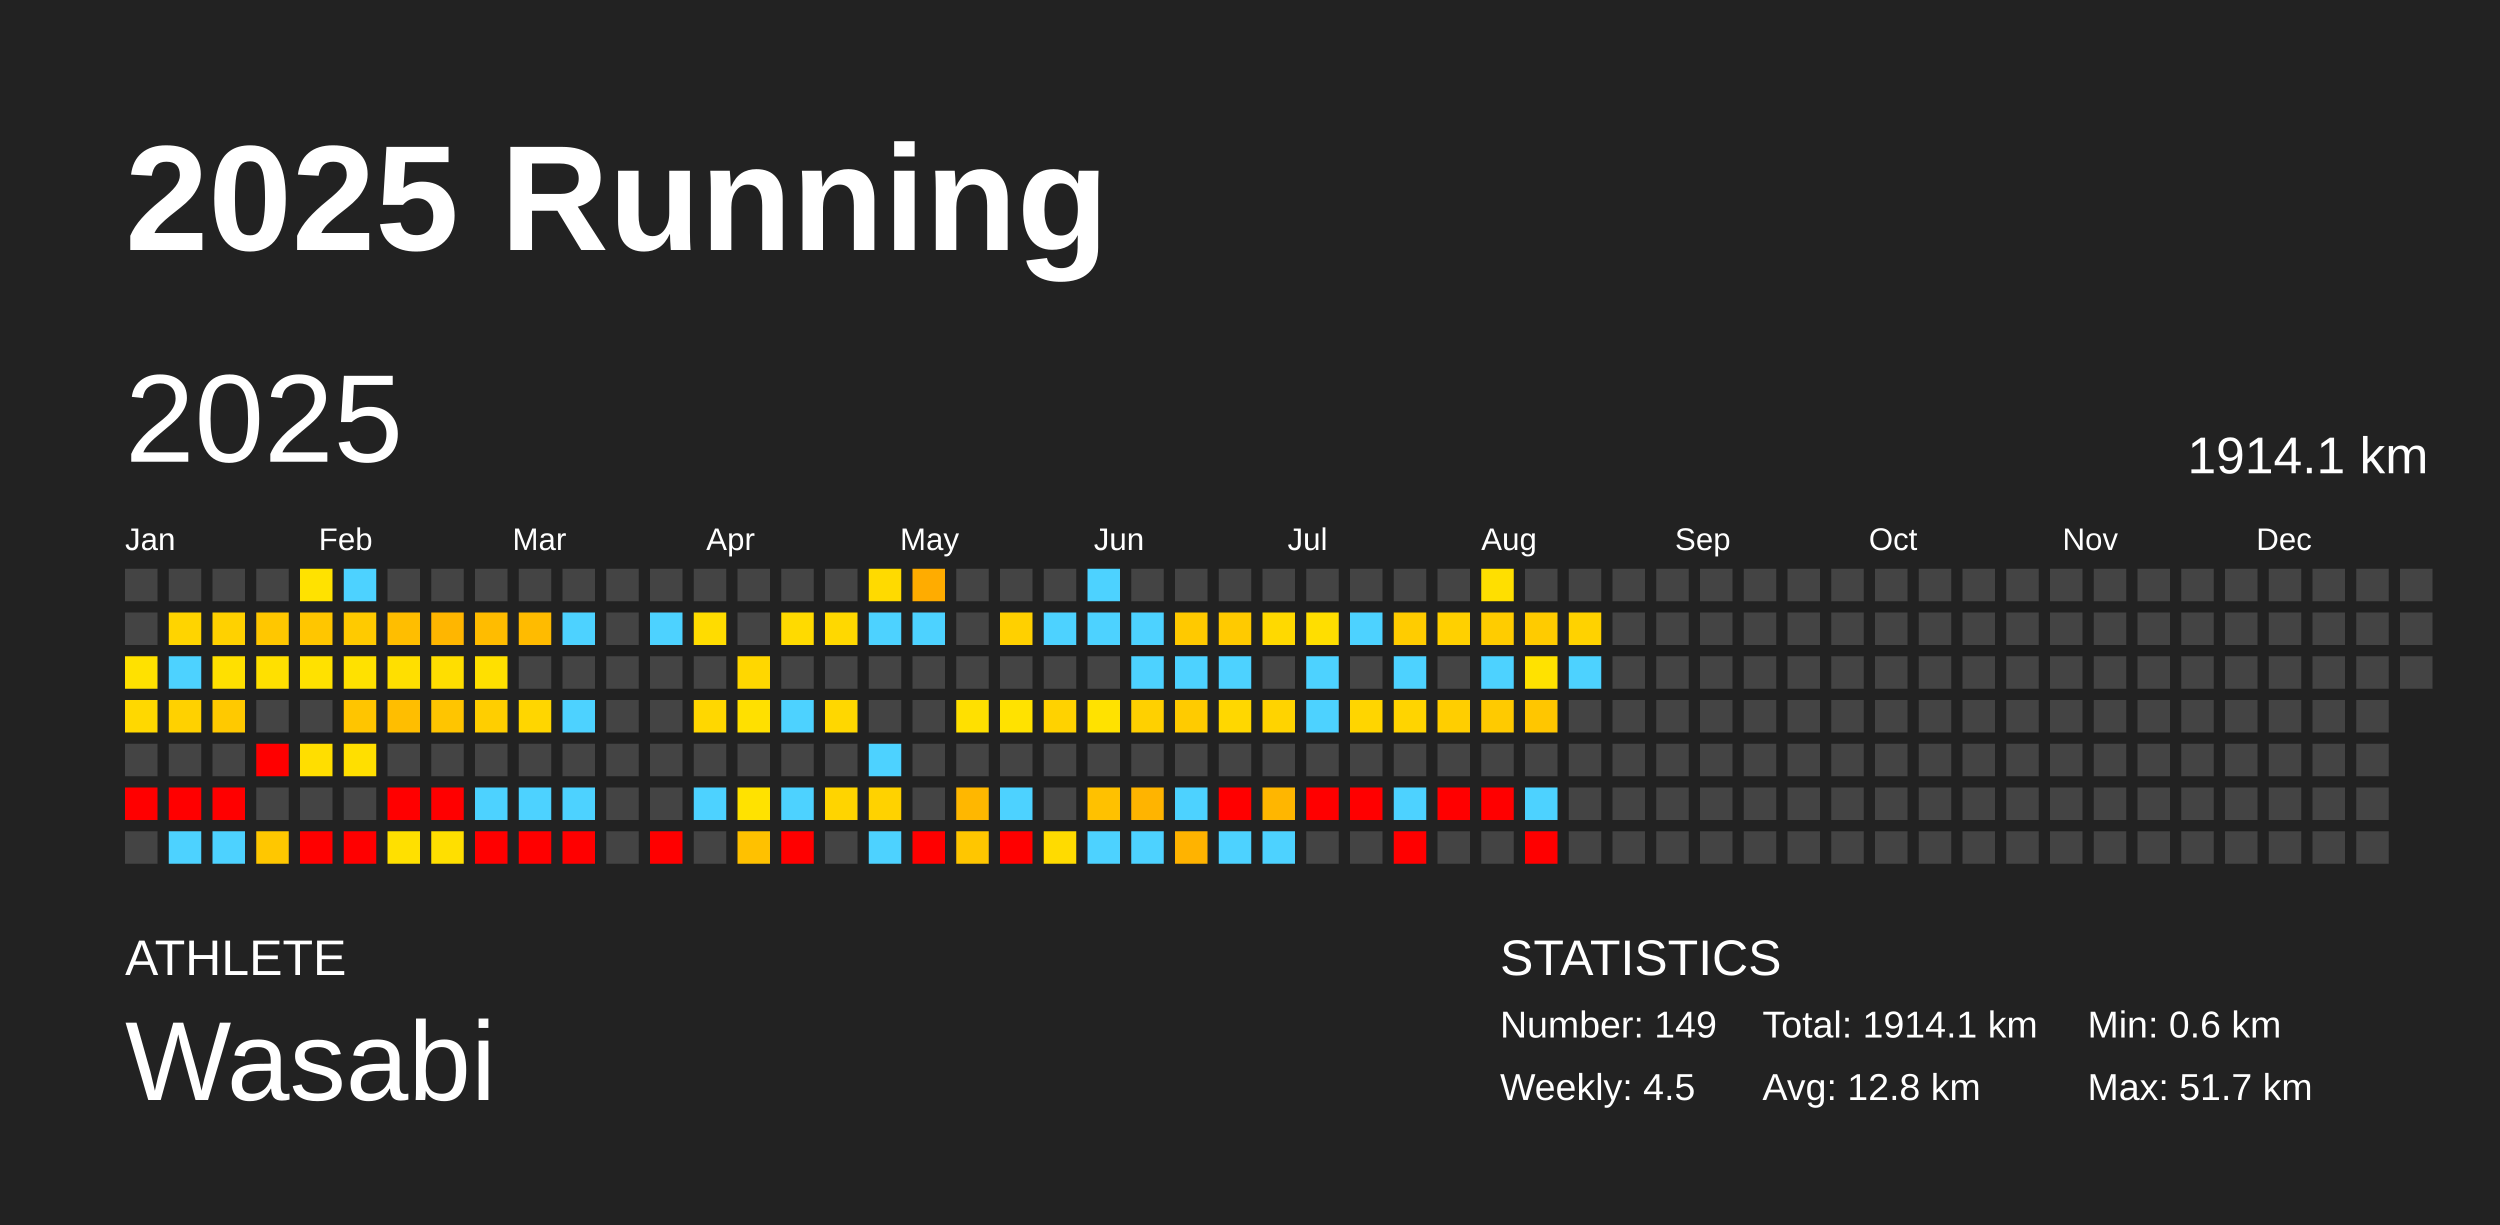
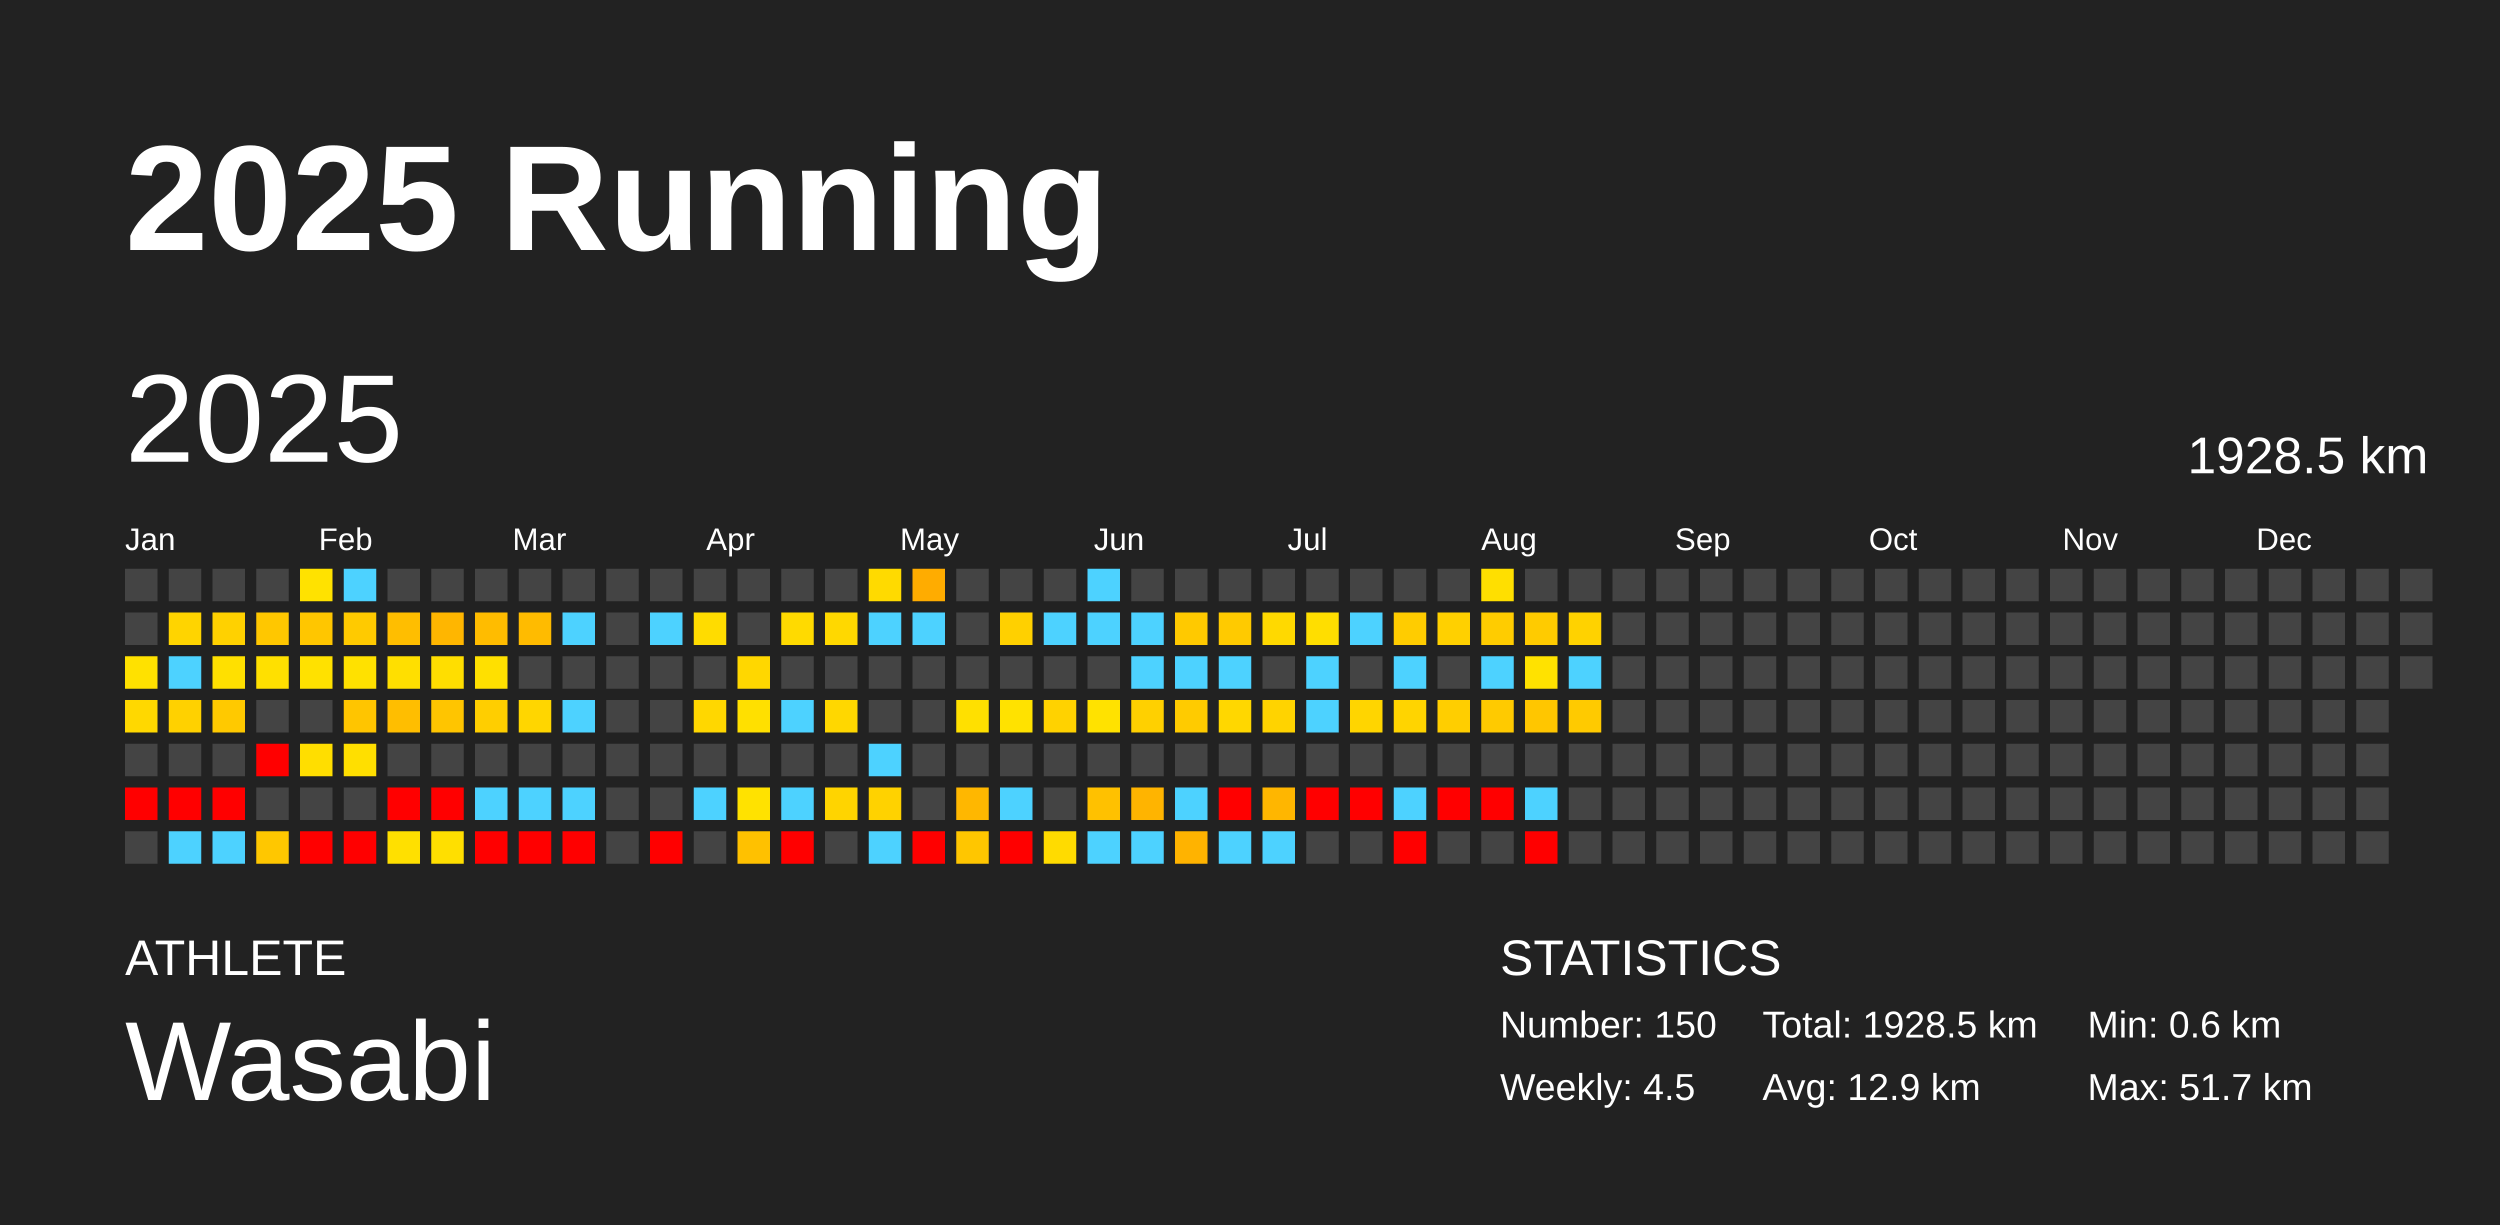
<svg xmlns="http://www.w3.org/2000/svg" baseProfile="full" height="98mm" version="1.1" viewBox="0,0,200,98" width="200mm">
  <defs />
  <rect fill="#222222" height="98" width="200" x="0" y="0" />
  <text fill="#FFFFFF" style="font-size:12px; font-family:Arial; font-weight:bold;" x="10" y="20">2025 Running</text>
  <text fill="#FFFFFF" style="font-size:4px; font-family:Arial" x="10" y="78">ATHLETE</text>
  <text fill="#FFFFFF" style="font-size:9px; font-family:Arial" x="10" y="88">Wasabi</text>
  <text fill="#FFFFFF" style="font-size:4px; font-family:Arial" x="120" y="78">STATISTICS</text>
-   <text fill="#FFFFFF" style="font-size:3px; font-family:Arial" x="120" y="83">Number: 149</text>
+   <text fill="#FFFFFF" style="font-size:3px; font-family:Arial" x="120" y="83">Number: 150</text>
  <text fill="#FFFFFF" style="font-size:3px; font-family:Arial" x="120" y="88">Weekly: 4.5</text>
-   <text fill="#FFFFFF" style="font-size:3px; font-family:Arial" x="141" y="83">Total: 1914.1 km</text>
-   <text fill="#FFFFFF" style="font-size:3px; font-family:Arial" x="141" y="88">Avg: 12.8 km</text>
+   <text fill="#FFFFFF" style="font-size:3px; font-family:Arial" x="141" y="83">Total: 1928.5 km</text>
+   <text fill="#FFFFFF" style="font-size:3px; font-family:Arial" x="141" y="88">Avg: 12.9 km</text>
  <text fill="#FFFFFF" style="font-size:3px; font-family:Arial" x="167" y="83">Min: 0.6 km</text>
  <text fill="#FFFFFF" style="font-size:3px; font-family:Arial" x="167" y="88">Max: 51.7 km</text>
  <text dominant-baseline="hanging" fill="#FFFFFF" style="font-size:10.0px; font-family:Arial;" x="10" y="30">2025</text>
-   <text dominant-baseline="hanging" fill="#FFFFFF" style="font-size:4.125px; font-family:Arial;" x="175" y="35">1914.1 km</text>
+   <text dominant-baseline="hanging" fill="#FFFFFF" style="font-size:4.125px; font-family:Arial;" x="175" y="35">1928.5 km</text>
  <text fill="#FFFFFF" style="font-size:2.5px; font-family:Arial" x="10.0" y="44">Jan</text>
  <text fill="#FFFFFF" style="font-size:2.5px; font-family:Arial" x="25.5" y="44">Feb</text>
  <text fill="#FFFFFF" style="font-size:2.5px; font-family:Arial" x="41.0" y="44">Mar</text>
  <text fill="#FFFFFF" style="font-size:2.5px; font-family:Arial" x="56.5" y="44">Apr</text>
  <text fill="#FFFFFF" style="font-size:2.5px; font-family:Arial" x="72.0" y="44">May</text>
  <text fill="#FFFFFF" style="font-size:2.5px; font-family:Arial" x="87.5" y="44">Jun</text>
  <text fill="#FFFFFF" style="font-size:2.5px; font-family:Arial" x="103.0" y="44">Jul</text>
  <text fill="#FFFFFF" style="font-size:2.5px; font-family:Arial" x="118.5" y="44">Aug</text>
  <text fill="#FFFFFF" style="font-size:2.5px; font-family:Arial" x="134.0" y="44">Sep</text>
  <text fill="#FFFFFF" style="font-size:2.5px; font-family:Arial" x="149.5" y="44">Oct</text>
  <text fill="#FFFFFF" style="font-size:2.5px; font-family:Arial" x="165.0" y="44">Nov</text>
  <text fill="#FFFFFF" style="font-size:2.5px; font-family:Arial" x="180.5" y="44">Dec</text>
  <rect fill="#444444" height="2.6" width="2.6" x="10.0" y="45.5" />
  <rect fill="#444444" height="2.6" width="2.6" x="10.0" y="49.0" />
  <rect fill="#ffe100" height="2.6" width="2.6" x="10.0" y="52.5" />
  <rect fill="#ffd800" height="2.6" width="2.6" x="10.0" y="56.0" />
  <rect fill="#444444" height="2.6" width="2.6" x="10.0" y="59.5" />
  <rect fill="red" height="2.6" width="2.6" x="10.0" y="63.0" />
  <rect fill="#444444" height="2.6" width="2.6" x="10.0" y="66.5" />
  <rect fill="#444444" height="2.6" width="2.6" x="13.5" y="45.5" />
  <rect fill="#ffd400" height="2.6" width="2.6" x="13.5" y="49.0" />
  <rect fill="#4dd2ff" height="2.6" width="2.6" x="13.5" y="52.5" />
  <rect fill="#ffd100" height="2.6" width="2.6" x="13.5" y="56.0" />
  <rect fill="#444444" height="2.6" width="2.6" x="13.5" y="59.5" />
  <rect fill="red" height="2.6" width="2.6" x="13.5" y="63.0" />
  <rect fill="#4dd2ff" height="2.6" width="2.6" x="13.5" y="66.5" />
  <rect fill="#444444" height="2.6" width="2.6" x="17.0" y="45.5" />
  <rect fill="#ffd100" height="2.6" width="2.6" x="17.0" y="49.0" />
  <rect fill="#ffe000" height="2.6" width="2.6" x="17.0" y="52.5" />
  <rect fill="#ffc900" height="2.6" width="2.6" x="17.0" y="56.0" />
  <rect fill="#444444" height="2.6" width="2.6" x="17.0" y="59.5" />
  <rect fill="red" height="2.6" width="2.6" x="17.0" y="63.0" />
  <rect fill="#4dd2ff" height="2.6" width="2.6" x="17.0" y="66.5" />
  <rect fill="#444444" height="2.6" width="2.6" x="20.5" y="45.5" />
  <rect fill="#ffc700" height="2.6" width="2.6" x="20.5" y="49.0" />
  <rect fill="#ffe000" height="2.6" width="2.6" x="20.5" y="52.5" />
  <rect fill="#444444" height="2.6" width="2.6" x="20.5" y="56.0" />
  <rect fill="red" height="2.6" width="2.6" x="20.5" y="59.5" />
  <rect fill="#444444" height="2.6" width="2.6" x="20.5" y="63.0" />
  <rect fill="#ffc700" height="2.6" width="2.6" x="20.5" y="66.5" />
  <rect fill="#ffe200" height="2.6" width="2.6" x="24.0" y="45.5" />
  <rect fill="#ffc600" height="2.6" width="2.6" x="24.0" y="49.0" />
  <rect fill="#ffe100" height="2.6" width="2.6" x="24.0" y="52.5" />
  <rect fill="#444444" height="2.6" width="2.6" x="24.0" y="56.0" />
  <rect fill="#ffde00" height="2.6" width="2.6" x="24.0" y="59.5" />
  <rect fill="#444444" height="2.6" width="2.6" x="24.0" y="63.0" />
  <rect fill="red" height="2.6" width="2.6" x="24.0" y="66.5" />
  <rect fill="#4dd2ff" height="2.6" width="2.6" x="27.5" y="45.5" />
  <rect fill="#ffca00" height="2.6" width="2.6" x="27.5" y="49.0" />
  <rect fill="#ffe100" height="2.6" width="2.6" x="27.5" y="52.5" />
  <rect fill="#ffc500" height="2.6" width="2.6" x="27.5" y="56.0" />
  <rect fill="#ffdf00" height="2.6" width="2.6" x="27.5" y="59.5" />
  <rect fill="#444444" height="2.6" width="2.6" x="27.5" y="63.0" />
  <rect fill="red" height="2.6" width="2.6" x="27.5" y="66.5" />
  <rect fill="#444444" height="2.6" width="2.6" x="31.0" y="45.5" />
  <rect fill="#ffbe00" height="2.6" width="2.6" x="31.0" y="49.0" />
  <rect fill="#ffdf00" height="2.6" width="2.6" x="31.0" y="52.5" />
  <rect fill="#ffbe00" height="2.6" width="2.6" x="31.0" y="56.0" />
  <rect fill="#444444" height="2.6" width="2.6" x="31.0" y="59.5" />
  <rect fill="red" height="2.6" width="2.6" x="31.0" y="63.0" />
  <rect fill="#ffe000" height="2.6" width="2.6" x="31.0" y="66.5" />
  <rect fill="#444444" height="2.6" width="2.6" x="34.5" y="45.5" />
  <rect fill="#ffb600" height="2.6" width="2.6" x="34.5" y="49.0" />
  <rect fill="#ffde00" height="2.6" width="2.6" x="34.5" y="52.5" />
  <rect fill="#ffc500" height="2.6" width="2.6" x="34.5" y="56.0" />
  <rect fill="#444444" height="2.6" width="2.6" x="34.5" y="59.5" />
  <rect fill="red" height="2.6" width="2.6" x="34.5" y="63.0" />
  <rect fill="#ffdf00" height="2.6" width="2.6" x="34.5" y="66.5" />
  <rect fill="#444444" height="2.6" width="2.6" x="38.0" y="45.5" />
  <rect fill="#ffbc00" height="2.6" width="2.6" x="38.0" y="49.0" />
  <rect fill="#ffe000" height="2.6" width="2.6" x="38.0" y="52.5" />
  <rect fill="#ffce00" height="2.6" width="2.6" x="38.0" y="56.0" />
  <rect fill="#444444" height="2.6" width="2.6" x="38.0" y="59.5" />
  <rect fill="#4dd2ff" height="2.6" width="2.6" x="38.0" y="63.0" />
  <rect fill="red" height="2.6" width="2.6" x="38.0" y="66.5" />
  <rect fill="#444444" height="2.6" width="2.6" x="41.5" y="45.5" />
  <rect fill="#ffbb00" height="2.6" width="2.6" x="41.5" y="49.0" />
  <rect fill="#444444" height="2.6" width="2.6" x="41.5" y="52.5" />
  <rect fill="#ffd600" height="2.6" width="2.6" x="41.5" y="56.0" />
  <rect fill="#444444" height="2.6" width="2.6" x="41.5" y="59.5" />
  <rect fill="#4dd2ff" height="2.6" width="2.6" x="41.5" y="63.0" />
  <rect fill="red" height="2.6" width="2.6" x="41.5" y="66.5" />
  <rect fill="#444444" height="2.6" width="2.6" x="45.0" y="45.5" />
  <rect fill="#4dd2ff" height="2.6" width="2.6" x="45.0" y="49.0" />
  <rect fill="#444444" height="2.6" width="2.6" x="45.0" y="52.5" />
  <rect fill="#4dd2ff" height="2.6" width="2.6" x="45.0" y="56.0" />
  <rect fill="#444444" height="2.6" width="2.6" x="45.0" y="59.5" />
  <rect fill="#4dd2ff" height="2.6" width="2.6" x="45.0" y="63.0" />
  <rect fill="red" height="2.6" width="2.6" x="45.0" y="66.5" />
  <rect fill="#444444" height="2.6" width="2.6" x="48.5" y="45.5" />
  <rect fill="#444444" height="2.6" width="2.6" x="48.5" y="49.0" />
  <rect fill="#444444" height="2.6" width="2.6" x="48.5" y="52.5" />
  <rect fill="#444444" height="2.6" width="2.6" x="48.5" y="56.0" />
  <rect fill="#444444" height="2.6" width="2.6" x="48.5" y="59.5" />
  <rect fill="#444444" height="2.6" width="2.6" x="48.5" y="63.0" />
  <rect fill="#444444" height="2.6" width="2.6" x="48.5" y="66.5" />
  <rect fill="#444444" height="2.6" width="2.6" x="52.0" y="45.5" />
  <rect fill="#4dd2ff" height="2.6" width="2.6" x="52.0" y="49.0" />
  <rect fill="#444444" height="2.6" width="2.6" x="52.0" y="52.5" />
  <rect fill="#444444" height="2.6" width="2.6" x="52.0" y="56.0" />
  <rect fill="#444444" height="2.6" width="2.6" x="52.0" y="59.5" />
  <rect fill="#444444" height="2.6" width="2.6" x="52.0" y="63.0" />
  <rect fill="red" height="2.6" width="2.6" x="52.0" y="66.5" />
  <rect fill="#444444" height="2.6" width="2.6" x="55.5" y="45.5" />
  <rect fill="#ffdc00" height="2.6" width="2.6" x="55.5" y="49.0" />
  <rect fill="#444444" height="2.6" width="2.6" x="55.5" y="52.5" />
  <rect fill="#ffd700" height="2.6" width="2.6" x="55.5" y="56.0" />
  <rect fill="#444444" height="2.6" width="2.6" x="55.5" y="59.5" />
  <rect fill="#4dd2ff" height="2.6" width="2.6" x="55.5" y="63.0" />
  <rect fill="#444444" height="2.6" width="2.6" x="55.5" y="66.5" />
  <rect fill="#444444" height="2.6" width="2.6" x="59.0" y="45.5" />
  <rect fill="#444444" height="2.6" width="2.6" x="59.0" y="49.0" />
  <rect fill="#ffd700" height="2.6" width="2.6" x="59.0" y="52.5" />
  <rect fill="#ffe000" height="2.6" width="2.6" x="59.0" y="56.0" />
  <rect fill="#444444" height="2.6" width="2.6" x="59.0" y="59.5" />
  <rect fill="#ffe200" height="2.6" width="2.6" x="59.0" y="63.0" />
  <rect fill="#ffc100" height="2.6" width="2.6" x="59.0" y="66.5" />
  <rect fill="#444444" height="2.6" width="2.6" x="62.5" y="45.5" />
  <rect fill="#ffda00" height="2.6" width="2.6" x="62.5" y="49.0" />
  <rect fill="#444444" height="2.6" width="2.6" x="62.5" y="52.5" />
  <rect fill="#4dd2ff" height="2.6" width="2.6" x="62.5" y="56.0" />
  <rect fill="#444444" height="2.6" width="2.6" x="62.5" y="59.5" />
  <rect fill="#4dd2ff" height="2.6" width="2.6" x="62.5" y="63.0" />
  <rect fill="red" height="2.6" width="2.6" x="62.5" y="66.5" />
  <rect fill="#444444" height="2.6" width="2.6" x="66.0" y="45.5" />
  <rect fill="#ffd800" height="2.6" width="2.6" x="66.0" y="49.0" />
  <rect fill="#444444" height="2.6" width="2.6" x="66.0" y="52.5" />
  <rect fill="#ffd700" height="2.6" width="2.6" x="66.0" y="56.0" />
  <rect fill="#444444" height="2.6" width="2.6" x="66.0" y="59.5" />
  <rect fill="#ffd400" height="2.6" width="2.6" x="66.0" y="63.0" />
  <rect fill="#444444" height="2.6" width="2.6" x="66.0" y="66.5" />
  <rect fill="#ffda00" height="2.6" width="2.6" x="69.5" y="45.5" />
  <rect fill="#4dd2ff" height="2.6" width="2.6" x="69.5" y="49.0" />
  <rect fill="#444444" height="2.6" width="2.6" x="69.5" y="52.5" />
  <rect fill="#444444" height="2.6" width="2.6" x="69.5" y="56.0" />
  <rect fill="#4dd2ff" height="2.6" width="2.6" x="69.5" y="59.5" />
  <rect fill="#ffd200" height="2.6" width="2.6" x="69.5" y="63.0" />
  <rect fill="#4dd2ff" height="2.6" width="2.6" x="69.5" y="66.5" />
  <rect fill="#ffac00" height="2.6" width="2.6" x="73.0" y="45.5" />
  <rect fill="#4dd2ff" height="2.6" width="2.6" x="73.0" y="49.0" />
  <rect fill="#444444" height="2.6" width="2.6" x="73.0" y="52.5" />
  <rect fill="#444444" height="2.6" width="2.6" x="73.0" y="56.0" />
  <rect fill="#444444" height="2.6" width="2.6" x="73.0" y="59.5" />
  <rect fill="#444444" height="2.6" width="2.6" x="73.0" y="63.0" />
  <rect fill="red" height="2.6" width="2.6" x="73.0" y="66.5" />
  <rect fill="#444444" height="2.6" width="2.6" x="76.5" y="45.5" />
  <rect fill="#444444" height="2.6" width="2.6" x="76.5" y="49.0" />
  <rect fill="#444444" height="2.6" width="2.6" x="76.5" y="52.5" />
  <rect fill="#ffe000" height="2.6" width="2.6" x="76.5" y="56.0" />
  <rect fill="#444444" height="2.6" width="2.6" x="76.5" y="59.5" />
  <rect fill="#ffb700" height="2.6" width="2.6" x="76.5" y="63.0" />
  <rect fill="#ffc600" height="2.6" width="2.6" x="76.5" y="66.5" />
  <rect fill="#444444" height="2.6" width="2.6" x="80.0" y="45.5" />
  <rect fill="#ffd000" height="2.6" width="2.6" x="80.0" y="49.0" />
  <rect fill="#444444" height="2.6" width="2.6" x="80.0" y="52.5" />
  <rect fill="#ffe200" height="2.6" width="2.6" x="80.0" y="56.0" />
  <rect fill="#444444" height="2.6" width="2.6" x="80.0" y="59.5" />
  <rect fill="#4dd2ff" height="2.6" width="2.6" x="80.0" y="63.0" />
  <rect fill="red" height="2.6" width="2.6" x="80.0" y="66.5" />
  <rect fill="#444444" height="2.6" width="2.6" x="83.5" y="45.5" />
  <rect fill="#4dd2ff" height="2.6" width="2.6" x="83.5" y="49.0" />
  <rect fill="#444444" height="2.6" width="2.6" x="83.5" y="52.5" />
  <rect fill="#ffd200" height="2.6" width="2.6" x="83.5" y="56.0" />
  <rect fill="#444444" height="2.6" width="2.6" x="83.5" y="59.5" />
  <rect fill="#444444" height="2.6" width="2.6" x="83.5" y="63.0" />
  <rect fill="#ffdb00" height="2.6" width="2.6" x="83.5" y="66.5" />
  <rect fill="#4dd2ff" height="2.6" width="2.6" x="87.0" y="45.5" />
  <rect fill="#4dd2ff" height="2.6" width="2.6" x="87.0" y="49.0" />
  <rect fill="#444444" height="2.6" width="2.6" x="87.0" y="52.5" />
  <rect fill="#ffe200" height="2.6" width="2.6" x="87.0" y="56.0" />
  <rect fill="#444444" height="2.6" width="2.6" x="87.0" y="59.5" />
  <rect fill="#ffc100" height="2.6" width="2.6" x="87.0" y="63.0" />
  <rect fill="#4dd2ff" height="2.6" width="2.6" x="87.0" y="66.5" />
  <rect fill="#444444" height="2.6" width="2.6" x="90.5" y="45.5" />
  <rect fill="#4dd2ff" height="2.6" width="2.6" x="90.5" y="49.0" />
  <rect fill="#4dd2ff" height="2.6" width="2.6" x="90.5" y="52.5" />
  <rect fill="#ffd000" height="2.6" width="2.6" x="90.5" y="56.0" />
  <rect fill="#444444" height="2.6" width="2.6" x="90.5" y="59.5" />
  <rect fill="#ffb400" height="2.6" width="2.6" x="90.5" y="63.0" />
  <rect fill="#4dd2ff" height="2.6" width="2.6" x="90.5" y="66.5" />
  <rect fill="#444444" height="2.6" width="2.6" x="94.0" y="45.5" />
  <rect fill="#ffc900" height="2.6" width="2.6" x="94.0" y="49.0" />
  <rect fill="#4dd2ff" height="2.6" width="2.6" x="94.0" y="52.5" />
  <rect fill="#ffcb00" height="2.6" width="2.6" x="94.0" y="56.0" />
  <rect fill="#444444" height="2.6" width="2.6" x="94.0" y="59.5" />
  <rect fill="#4dd2ff" height="2.6" width="2.6" x="94.0" y="63.0" />
  <rect fill="#ffb300" height="2.6" width="2.6" x="94.0" y="66.5" />
  <rect fill="#444444" height="2.6" width="2.6" x="97.5" y="45.5" />
  <rect fill="#ffca00" height="2.6" width="2.6" x="97.5" y="49.0" />
  <rect fill="#4dd2ff" height="2.6" width="2.6" x="97.5" y="52.5" />
  <rect fill="#ffd700" height="2.6" width="2.6" x="97.5" y="56.0" />
  <rect fill="#444444" height="2.6" width="2.6" x="97.5" y="59.5" />
  <rect fill="red" height="2.6" width="2.6" x="97.5" y="63.0" />
  <rect fill="#4dd2ff" height="2.6" width="2.6" x="97.5" y="66.5" />
  <rect fill="#444444" height="2.6" width="2.6" x="101.0" y="45.5" />
  <rect fill="#ffd900" height="2.6" width="2.6" x="101.0" y="49.0" />
  <rect fill="#444444" height="2.6" width="2.6" x="101.0" y="52.5" />
  <rect fill="#ffd300" height="2.6" width="2.6" x="101.0" y="56.0" />
  <rect fill="#444444" height="2.6" width="2.6" x="101.0" y="59.5" />
  <rect fill="#ffb600" height="2.6" width="2.6" x="101.0" y="63.0" />
  <rect fill="#4dd2ff" height="2.6" width="2.6" x="101.0" y="66.5" />
  <rect fill="#444444" height="2.6" width="2.6" x="104.5" y="45.5" />
  <rect fill="#ffde00" height="2.6" width="2.6" x="104.5" y="49.0" />
  <rect fill="#4dd2ff" height="2.6" width="2.6" x="104.5" y="52.5" />
  <rect fill="#4dd2ff" height="2.6" width="2.6" x="104.5" y="56.0" />
  <rect fill="#444444" height="2.6" width="2.6" x="104.5" y="59.5" />
  <rect fill="red" height="2.6" width="2.6" x="104.5" y="63.0" />
  <rect fill="#444444" height="2.6" width="2.6" x="104.5" y="66.5" />
  <rect fill="#444444" height="2.6" width="2.6" x="108.0" y="45.5" />
  <rect fill="#4dd2ff" height="2.6" width="2.6" x="108.0" y="49.0" />
  <rect fill="#444444" height="2.6" width="2.6" x="108.0" y="52.5" />
  <rect fill="#ffd500" height="2.6" width="2.6" x="108.0" y="56.0" />
  <rect fill="#444444" height="2.6" width="2.6" x="108.0" y="59.5" />
  <rect fill="red" height="2.6" width="2.6" x="108.0" y="63.0" />
  <rect fill="#444444" height="2.6" width="2.6" x="108.0" y="66.5" />
  <rect fill="#444444" height="2.6" width="2.6" x="111.5" y="45.5" />
  <rect fill="#ffcc00" height="2.6" width="2.6" x="111.5" y="49.0" />
  <rect fill="#4dd2ff" height="2.6" width="2.6" x="111.5" y="52.5" />
  <rect fill="#ffd400" height="2.6" width="2.6" x="111.5" y="56.0" />
  <rect fill="#444444" height="2.6" width="2.6" x="111.5" y="59.5" />
  <rect fill="#4dd2ff" height="2.6" width="2.6" x="111.5" y="63.0" />
  <rect fill="red" height="2.6" width="2.6" x="111.5" y="66.5" />
  <rect fill="#444444" height="2.6" width="2.6" x="115.0" y="45.5" />
  <rect fill="#ffd000" height="2.6" width="2.6" x="115.0" y="49.0" />
  <rect fill="#444444" height="2.6" width="2.6" x="115.0" y="52.5" />
  <rect fill="#ffce00" height="2.6" width="2.6" x="115.0" y="56.0" />
  <rect fill="#444444" height="2.6" width="2.6" x="115.0" y="59.5" />
  <rect fill="red" height="2.6" width="2.6" x="115.0" y="63.0" />
  <rect fill="#444444" height="2.6" width="2.6" x="115.0" y="66.5" />
  <rect fill="#ffdf00" height="2.6" width="2.6" x="118.5" y="45.5" />
  <rect fill="#ffcc00" height="2.6" width="2.6" x="118.5" y="49.0" />
  <rect fill="#4dd2ff" height="2.6" width="2.6" x="118.5" y="52.5" />
  <rect fill="#ffca00" height="2.6" width="2.6" x="118.5" y="56.0" />
  <rect fill="#444444" height="2.6" width="2.6" x="118.5" y="59.5" />
  <rect fill="red" height="2.6" width="2.6" x="118.5" y="63.0" />
  <rect fill="#444444" height="2.6" width="2.6" x="118.5" y="66.5" />
  <rect fill="#444444" height="2.6" width="2.6" x="122.0" y="45.5" />
  <rect fill="#ffcb00" height="2.6" width="2.6" x="122.0" y="49.0" />
  <rect fill="#ffe200" height="2.6" width="2.6" x="122.0" y="52.5" />
  <rect fill="#ffc600" height="2.6" width="2.6" x="122.0" y="56.0" />
  <rect fill="#444444" height="2.6" width="2.6" x="122.0" y="59.5" />
  <rect fill="#4dd2ff" height="2.6" width="2.6" x="122.0" y="63.0" />
  <rect fill="red" height="2.6" width="2.6" x="122.0" y="66.5" />
  <rect fill="#444444" height="2.6" width="2.6" x="125.5" y="45.5" />
  <rect fill="#ffd200" height="2.6" width="2.6" x="125.5" y="49.0" />
  <rect fill="#4dd2ff" height="2.6" width="2.6" x="125.5" y="52.5" />
-   <rect fill="#444444" height="2.6" width="2.6" x="125.5" y="56.0" />
+   <rect fill="#ffca00" height="2.6" width="2.6" x="125.5" y="56.0" />
  <rect fill="#444444" height="2.6" width="2.6" x="125.5" y="59.5" />
  <rect fill="#444444" height="2.6" width="2.6" x="125.5" y="63.0" />
  <rect fill="#444444" height="2.6" width="2.6" x="125.5" y="66.5" />
  <rect fill="#444444" height="2.6" width="2.6" x="129.0" y="45.5" />
  <rect fill="#444444" height="2.6" width="2.6" x="129.0" y="49.0" />
  <rect fill="#444444" height="2.6" width="2.6" x="129.0" y="52.5" />
  <rect fill="#444444" height="2.6" width="2.6" x="129.0" y="56.0" />
  <rect fill="#444444" height="2.6" width="2.6" x="129.0" y="59.5" />
  <rect fill="#444444" height="2.6" width="2.6" x="129.0" y="63.0" />
  <rect fill="#444444" height="2.6" width="2.6" x="129.0" y="66.5" />
  <rect fill="#444444" height="2.6" width="2.6" x="132.5" y="45.5" />
  <rect fill="#444444" height="2.6" width="2.6" x="132.5" y="49.0" />
  <rect fill="#444444" height="2.6" width="2.6" x="132.5" y="52.5" />
  <rect fill="#444444" height="2.6" width="2.6" x="132.5" y="56.0" />
  <rect fill="#444444" height="2.6" width="2.6" x="132.5" y="59.5" />
  <rect fill="#444444" height="2.6" width="2.6" x="132.5" y="63.0" />
  <rect fill="#444444" height="2.6" width="2.6" x="132.5" y="66.5" />
  <rect fill="#444444" height="2.6" width="2.6" x="136.0" y="45.5" />
  <rect fill="#444444" height="2.6" width="2.6" x="136.0" y="49.0" />
  <rect fill="#444444" height="2.6" width="2.6" x="136.0" y="52.5" />
  <rect fill="#444444" height="2.6" width="2.6" x="136.0" y="56.0" />
  <rect fill="#444444" height="2.6" width="2.6" x="136.0" y="59.5" />
  <rect fill="#444444" height="2.6" width="2.6" x="136.0" y="63.0" />
  <rect fill="#444444" height="2.6" width="2.6" x="136.0" y="66.5" />
  <rect fill="#444444" height="2.6" width="2.6" x="139.5" y="45.5" />
  <rect fill="#444444" height="2.6" width="2.6" x="139.5" y="49.0" />
  <rect fill="#444444" height="2.6" width="2.6" x="139.5" y="52.5" />
  <rect fill="#444444" height="2.6" width="2.6" x="139.5" y="56.0" />
  <rect fill="#444444" height="2.6" width="2.6" x="139.5" y="59.5" />
  <rect fill="#444444" height="2.6" width="2.6" x="139.5" y="63.0" />
  <rect fill="#444444" height="2.6" width="2.6" x="139.5" y="66.5" />
  <rect fill="#444444" height="2.6" width="2.6" x="143.0" y="45.5" />
  <rect fill="#444444" height="2.6" width="2.6" x="143.0" y="49.0" />
  <rect fill="#444444" height="2.6" width="2.6" x="143.0" y="52.5" />
  <rect fill="#444444" height="2.6" width="2.6" x="143.0" y="56.0" />
  <rect fill="#444444" height="2.6" width="2.6" x="143.0" y="59.5" />
  <rect fill="#444444" height="2.6" width="2.6" x="143.0" y="63.0" />
  <rect fill="#444444" height="2.6" width="2.6" x="143.0" y="66.5" />
  <rect fill="#444444" height="2.6" width="2.6" x="146.5" y="45.5" />
  <rect fill="#444444" height="2.6" width="2.6" x="146.5" y="49.0" />
  <rect fill="#444444" height="2.6" width="2.6" x="146.5" y="52.5" />
  <rect fill="#444444" height="2.6" width="2.6" x="146.5" y="56.0" />
  <rect fill="#444444" height="2.6" width="2.6" x="146.5" y="59.5" />
  <rect fill="#444444" height="2.6" width="2.6" x="146.5" y="63.0" />
  <rect fill="#444444" height="2.6" width="2.6" x="146.5" y="66.5" />
  <rect fill="#444444" height="2.6" width="2.6" x="150.0" y="45.5" />
  <rect fill="#444444" height="2.6" width="2.6" x="150.0" y="49.0" />
  <rect fill="#444444" height="2.6" width="2.6" x="150.0" y="52.5" />
  <rect fill="#444444" height="2.6" width="2.6" x="150.0" y="56.0" />
  <rect fill="#444444" height="2.6" width="2.6" x="150.0" y="59.5" />
  <rect fill="#444444" height="2.6" width="2.6" x="150.0" y="63.0" />
  <rect fill="#444444" height="2.6" width="2.6" x="150.0" y="66.5" />
  <rect fill="#444444" height="2.6" width="2.6" x="153.5" y="45.5" />
  <rect fill="#444444" height="2.6" width="2.6" x="153.5" y="49.0" />
  <rect fill="#444444" height="2.6" width="2.6" x="153.5" y="52.5" />
  <rect fill="#444444" height="2.6" width="2.6" x="153.5" y="56.0" />
  <rect fill="#444444" height="2.6" width="2.6" x="153.5" y="59.5" />
  <rect fill="#444444" height="2.6" width="2.6" x="153.5" y="63.0" />
  <rect fill="#444444" height="2.6" width="2.6" x="153.5" y="66.5" />
  <rect fill="#444444" height="2.6" width="2.6" x="157.0" y="45.5" />
  <rect fill="#444444" height="2.6" width="2.6" x="157.0" y="49.0" />
  <rect fill="#444444" height="2.6" width="2.6" x="157.0" y="52.5" />
  <rect fill="#444444" height="2.6" width="2.6" x="157.0" y="56.0" />
  <rect fill="#444444" height="2.6" width="2.6" x="157.0" y="59.5" />
  <rect fill="#444444" height="2.6" width="2.6" x="157.0" y="63.0" />
  <rect fill="#444444" height="2.6" width="2.6" x="157.0" y="66.5" />
  <rect fill="#444444" height="2.6" width="2.6" x="160.5" y="45.5" />
  <rect fill="#444444" height="2.6" width="2.6" x="160.5" y="49.0" />
  <rect fill="#444444" height="2.6" width="2.6" x="160.5" y="52.5" />
  <rect fill="#444444" height="2.6" width="2.6" x="160.5" y="56.0" />
  <rect fill="#444444" height="2.6" width="2.6" x="160.5" y="59.5" />
  <rect fill="#444444" height="2.6" width="2.6" x="160.5" y="63.0" />
  <rect fill="#444444" height="2.6" width="2.6" x="160.5" y="66.5" />
  <rect fill="#444444" height="2.6" width="2.6" x="164.0" y="45.5" />
  <rect fill="#444444" height="2.6" width="2.6" x="164.0" y="49.0" />
  <rect fill="#444444" height="2.6" width="2.6" x="164.0" y="52.5" />
  <rect fill="#444444" height="2.6" width="2.6" x="164.0" y="56.0" />
  <rect fill="#444444" height="2.6" width="2.6" x="164.0" y="59.5" />
  <rect fill="#444444" height="2.6" width="2.6" x="164.0" y="63.0" />
  <rect fill="#444444" height="2.6" width="2.6" x="164.0" y="66.5" />
  <rect fill="#444444" height="2.6" width="2.6" x="167.5" y="45.5" />
  <rect fill="#444444" height="2.6" width="2.6" x="167.5" y="49.0" />
  <rect fill="#444444" height="2.6" width="2.6" x="167.5" y="52.5" />
  <rect fill="#444444" height="2.6" width="2.6" x="167.5" y="56.0" />
  <rect fill="#444444" height="2.6" width="2.6" x="167.5" y="59.5" />
  <rect fill="#444444" height="2.6" width="2.6" x="167.5" y="63.0" />
  <rect fill="#444444" height="2.6" width="2.6" x="167.5" y="66.5" />
  <rect fill="#444444" height="2.6" width="2.6" x="171.0" y="45.5" />
  <rect fill="#444444" height="2.6" width="2.6" x="171.0" y="49.0" />
  <rect fill="#444444" height="2.6" width="2.6" x="171.0" y="52.5" />
  <rect fill="#444444" height="2.6" width="2.6" x="171.0" y="56.0" />
  <rect fill="#444444" height="2.6" width="2.6" x="171.0" y="59.5" />
  <rect fill="#444444" height="2.6" width="2.6" x="171.0" y="63.0" />
  <rect fill="#444444" height="2.6" width="2.6" x="171.0" y="66.5" />
  <rect fill="#444444" height="2.6" width="2.6" x="174.5" y="45.5" />
  <rect fill="#444444" height="2.6" width="2.6" x="174.5" y="49.0" />
  <rect fill="#444444" height="2.6" width="2.6" x="174.5" y="52.5" />
  <rect fill="#444444" height="2.6" width="2.6" x="174.5" y="56.0" />
  <rect fill="#444444" height="2.6" width="2.6" x="174.5" y="59.5" />
  <rect fill="#444444" height="2.6" width="2.6" x="174.5" y="63.0" />
  <rect fill="#444444" height="2.6" width="2.6" x="174.5" y="66.5" />
  <rect fill="#444444" height="2.6" width="2.6" x="178.0" y="45.5" />
  <rect fill="#444444" height="2.6" width="2.6" x="178.0" y="49.0" />
  <rect fill="#444444" height="2.6" width="2.6" x="178.0" y="52.5" />
  <rect fill="#444444" height="2.6" width="2.6" x="178.0" y="56.0" />
  <rect fill="#444444" height="2.6" width="2.6" x="178.0" y="59.5" />
  <rect fill="#444444" height="2.6" width="2.6" x="178.0" y="63.0" />
  <rect fill="#444444" height="2.6" width="2.6" x="178.0" y="66.5" />
  <rect fill="#444444" height="2.6" width="2.6" x="181.5" y="45.5" />
  <rect fill="#444444" height="2.6" width="2.6" x="181.5" y="49.0" />
  <rect fill="#444444" height="2.6" width="2.6" x="181.5" y="52.5" />
  <rect fill="#444444" height="2.6" width="2.6" x="181.5" y="56.0" />
  <rect fill="#444444" height="2.6" width="2.6" x="181.5" y="59.5" />
  <rect fill="#444444" height="2.6" width="2.6" x="181.5" y="63.0" />
  <rect fill="#444444" height="2.6" width="2.6" x="181.5" y="66.5" />
  <rect fill="#444444" height="2.6" width="2.6" x="185.0" y="45.5" />
  <rect fill="#444444" height="2.6" width="2.6" x="185.0" y="49.0" />
  <rect fill="#444444" height="2.6" width="2.6" x="185.0" y="52.5" />
  <rect fill="#444444" height="2.6" width="2.6" x="185.0" y="56.0" />
  <rect fill="#444444" height="2.6" width="2.6" x="185.0" y="59.5" />
  <rect fill="#444444" height="2.6" width="2.6" x="185.0" y="63.0" />
  <rect fill="#444444" height="2.6" width="2.6" x="185.0" y="66.5" />
  <rect fill="#444444" height="2.6" width="2.6" x="188.5" y="45.5" />
  <rect fill="#444444" height="2.6" width="2.6" x="188.5" y="49.0" />
  <rect fill="#444444" height="2.6" width="2.6" x="188.5" y="52.5" />
  <rect fill="#444444" height="2.6" width="2.6" x="188.5" y="56.0" />
  <rect fill="#444444" height="2.6" width="2.6" x="188.5" y="59.5" />
  <rect fill="#444444" height="2.6" width="2.6" x="188.5" y="63.0" />
  <rect fill="#444444" height="2.6" width="2.6" x="188.5" y="66.5" />
  <rect fill="#444444" height="2.6" width="2.6" x="192.0" y="45.5" />
  <rect fill="#444444" height="2.6" width="2.6" x="192.0" y="49.0" />
  <rect fill="#444444" height="2.6" width="2.6" x="192.0" y="52.5" />
</svg>
